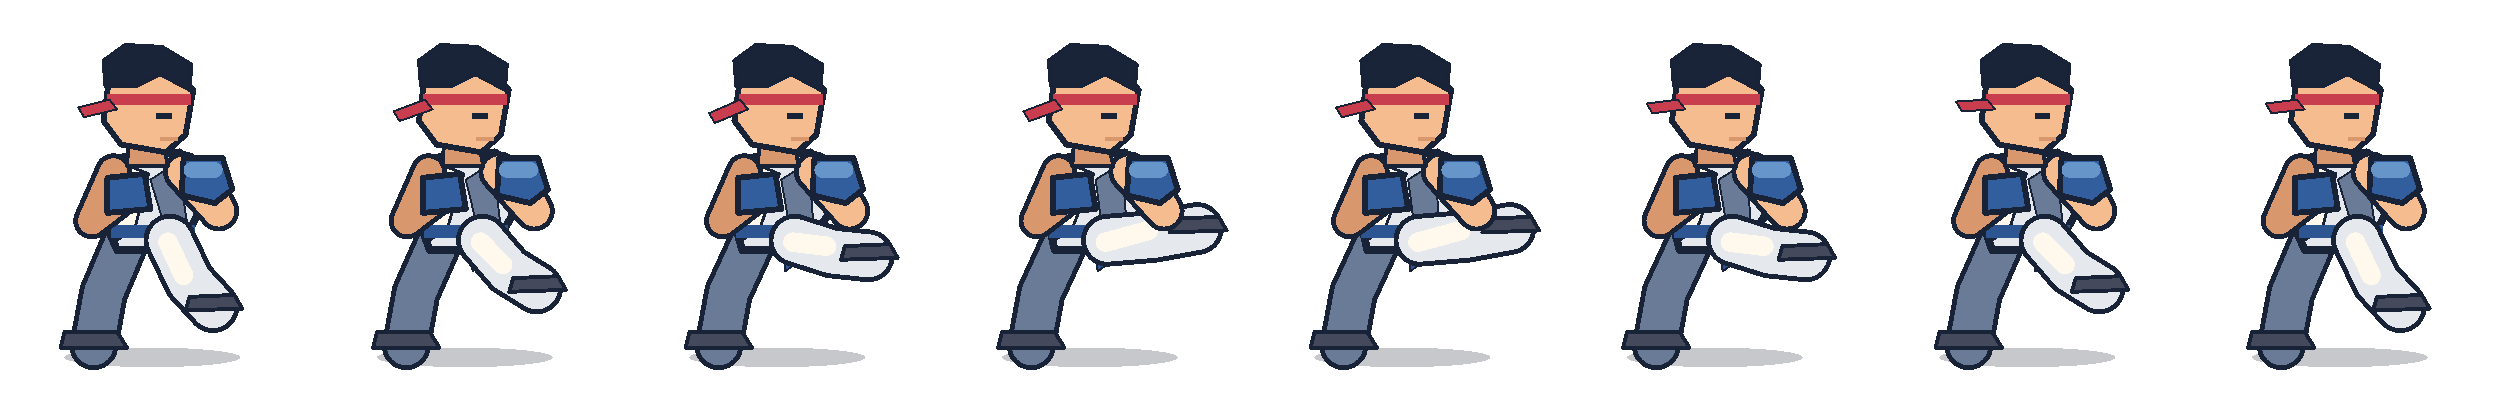
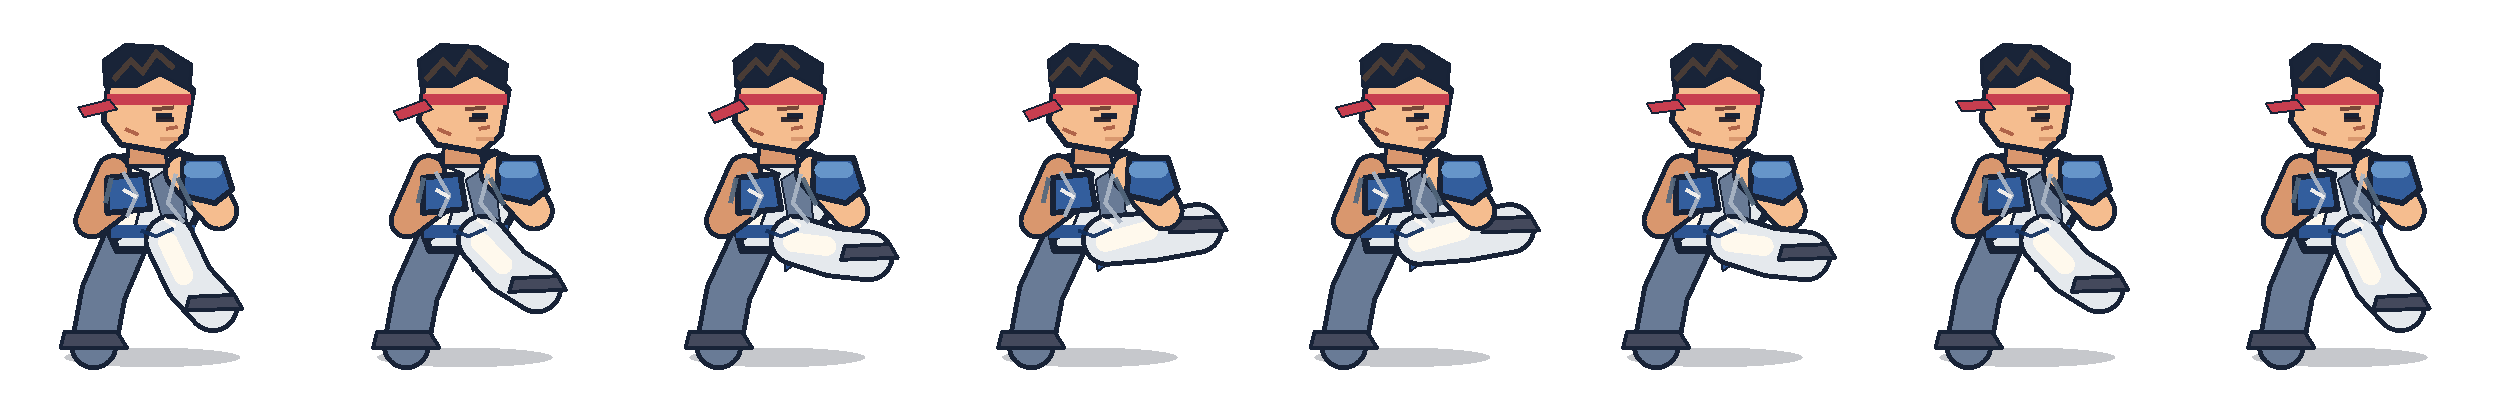
<svg xmlns="http://www.w3.org/2000/svg" width="1280" height="205" viewBox="0 0 1280 205">
  <g shape-rendering="crispEdges">
    <g transform="translate(0 0)">
      <ellipse cx="78" cy="183" rx="45" ry="5" fill="#111728" opacity=".24" />
      <path d="M 64,124 L 53,150 L 48,177" fill="none" stroke="#182337" stroke-width="25" stroke-linejoin="round" stroke-linecap="round" />
      <path d="M 64,124 L 53,150 L 48,177" fill="none" stroke="#697b96" stroke-width="20" stroke-linejoin="round" stroke-linecap="round" />
      <polygon points="33,170 60,170 65,178 31,178" fill="#44495c" stroke="#182337" stroke-width="2" stroke-linejoin="round" />
      <polygon points="58,81 92,78 101,110 92,128 60,128 52,110" fill="#e5e9ed" stroke="#182337" stroke-width="4" stroke-linejoin="round" />
      <polygon points="59,82 76,89 69,117 60,123" fill="#fff9ed" stroke="#182337" stroke-width="1.5" stroke-linejoin="round" />
      <polygon points="91,83 77,92 84,115 97,122" fill="#697b96" stroke="#182337" stroke-width="1" stroke-linejoin="round" />
      <rect x="57" y="115" width="43" height="7" fill="#2d5592" />
      <polygon points="80,117 87,117 90,133 82,139" fill="#2d5592" stroke="#182337" stroke-width="1" stroke-linejoin="round" />
      <path d="M 87,123 L 97,144 L 109,157" fill="none" stroke="#182337" stroke-width="27" stroke-linejoin="round" stroke-linecap="round" />
      <path d="M 87,123 L 97,144 L 109,157" fill="none" stroke="#e5e9ed" stroke-width="22" stroke-linejoin="round" stroke-linecap="round" />
      <path d="M 86,124 L 94,141" fill="none" stroke="#fff9ed" stroke-width="10" stroke-linejoin="round" stroke-linecap="round" />
      <path d="M 86,124 L 94,141" fill="none" stroke="#fff9ed" stroke-width="5" stroke-linejoin="round" stroke-linecap="round" />
      <polygon points="97,152 120,151 124,158 95,159" fill="#44495c" stroke="#182337" stroke-width="2" stroke-linejoin="round" />
      <path d="M 58,88 L 47,113 L 64,100" fill="none" stroke="#182337" stroke-width="19" stroke-linejoin="round" stroke-linecap="round" />
      <path d="M 58,88 L 47,113 L 64,100" fill="none" stroke="#d9976e" stroke-width="14" stroke-linejoin="round" stroke-linecap="round" />
      <polygon points="55,91 74,89 77,107 55,109" fill="#335e9d" stroke="#182337" stroke-width="3" stroke-linejoin="round" />
      <path d="M 94,88 L 112,108 L 103,92" fill="none" stroke="#182337" stroke-width="21" stroke-linejoin="round" stroke-linecap="round" />
      <path d="M 94,88 L 112,108 L 103,92" fill="none" stroke="#f5bd8f" stroke-width="16" stroke-linejoin="round" stroke-linecap="round" />
      <polygon points="94,81 114,81 119,97 110,104 93,100" fill="#335e9d" stroke="#182337" stroke-width="3" stroke-linejoin="round" />
      <path d="M 98,87 L 110,87" fill="none" stroke="#6695c9" stroke-width="8" stroke-linejoin="round" stroke-linecap="round" />
      <path d="M 98,87 L 110,87" fill="none" stroke="#6695c9" stroke-width="3" stroke-linejoin="round" stroke-linecap="round" />
      <polygon points="66,71 83,71 86,85 65,85" fill="#d9976e" stroke="#182337" stroke-width="2" stroke-linejoin="round" />
      <polygon points="56,39 90,36 99,46 95,69 85,78 62,74 53,62" fill="#f5bd8f" stroke="#182337" stroke-width="3" stroke-linejoin="round" />
      <polygon points="54,44 53,31 64,23 83,24 98,33 97,46 82,38 70,44" fill="#192438" stroke="#182337" stroke-width="2" stroke-linejoin="round" />
      <rect x="55" y="48" width="43" height="6" fill="#c83e4f" />
      <polygon points="56,51 40,55 43,60 60,56" fill="#c83e4f" stroke="#182337" stroke-width="1" stroke-linejoin="round" />
      <rect x="80" y="58" width="8" height="3" fill="#182337" />
      <rect x="82" y="70" width="9" height="2" fill="#d9976e" />
+       <g opacity=".92">
+         <path d="M 63 88 L 70 100 L 65 111 M 90 89 L 86 104 L 94 114" fill="none" stroke="#aab5c4" stroke-width="2.2" />
+         <path d="M 63 97 L 70 101 M 84 112 L 90 116" stroke="#fffaf2" stroke-width="2" fill="none" />
+         <path d="M 57 91 L 54 104 M 91 91 L 98 105" stroke="#53677d" stroke-width="2.5" fill="none" />
+         <path d="M 58 41 L 67 31 L 73 37 L 80 27 L 89 35" stroke="#4c3d35" stroke-width="3" fill="none" />
+         <path d="M 64 66 L 71 69 M 85 66 L 91 65" stroke="#aa5c43" stroke-width="2" fill="none" />
+         <path d="M 80 61 L 89 61" stroke="#211d29" stroke-width="2.5" />
+         <path d="M 78 56 L 89 55" stroke="#6d3e32" stroke-width="2" />
+         <path d="M 72 118 L 80 121 L 89 117" stroke="#102f5c" stroke-width="2" fill="none" />
+       </g>
    </g>
    <g transform="translate(160 0)">
      <ellipse cx="78" cy="183" rx="45" ry="5" fill="#111728" opacity=".24" />
      <path d="M 64.5,124 L 53,150 L 48,177" fill="none" stroke="#182337" stroke-width="25" stroke-linejoin="round" stroke-linecap="round" />
      <path d="M 64.5,124 L 53,150 L 48,177" fill="none" stroke="#697b96" stroke-width="20" stroke-linejoin="round" stroke-linecap="round" />
      <polygon points="33,170 60,170 65,178 31,178" fill="#44495c" stroke="#182337" stroke-width="2" stroke-linejoin="round" />
      <polygon points="59.5,81 93.5,78 102.5,110 92,128 60,128 53.5,110" fill="#e5e9ed" stroke="#182337" stroke-width="4" stroke-linejoin="round" />
      <polygon points="60.5,82 77.5,89 69,117 60,123" fill="#fff9ed" stroke="#182337" stroke-width="1.5" stroke-linejoin="round" />
      <polygon points="92.5,83 78.5,92 84,115 97,122" fill="#697b96" stroke="#182337" stroke-width="1" stroke-linejoin="round" />
      <rect x="57" y="115" width="43" height="7" fill="#2d5592" />
      <polygon points="80,117 87,117 90,133 82,139" fill="#2d5592" stroke="#182337" stroke-width="1" stroke-linejoin="round" />
      <path d="M 87,123 L 100.36,138.48 L 114.76,147.4" fill="none" stroke="#182337" stroke-width="27" stroke-linejoin="round" stroke-linecap="round" />
      <path d="M 87,123 L 100.36,138.48 L 114.76,147.4" fill="none" stroke="#e5e9ed" stroke-width="22" stroke-linejoin="round" stroke-linecap="round" />
      <path d="M 86,124 L 97.36,135.48" fill="none" stroke="#fff9ed" stroke-width="10" stroke-linejoin="round" stroke-linecap="round" />
      <path d="M 86,124 L 97.36,135.48" fill="none" stroke="#fff9ed" stroke-width="5" stroke-linejoin="round" stroke-linecap="round" />
      <polygon points="102.76,142.4 125.76,141.4 129.76,148.4 100.76,149.4" fill="#44495c" stroke="#182337" stroke-width="2" stroke-linejoin="round" />
      <path d="M 59.5,88 L 48.5,113 L 65.5,100" fill="none" stroke="#182337" stroke-width="19" stroke-linejoin="round" stroke-linecap="round" />
      <path d="M 59.5,88 L 48.5,113 L 65.5,100" fill="none" stroke="#d9976e" stroke-width="14" stroke-linejoin="round" stroke-linecap="round" />
      <polygon points="56.5,91 75.5,89 78.5,107 56.5,109" fill="#335e9d" stroke="#182337" stroke-width="3" stroke-linejoin="round" />
      <path d="M 95.5,88 L 113.5,108 L 104.5,92" fill="none" stroke="#182337" stroke-width="21" stroke-linejoin="round" stroke-linecap="round" />
      <path d="M 95.5,88 L 113.5,108 L 104.5,92" fill="none" stroke="#f5bd8f" stroke-width="16" stroke-linejoin="round" stroke-linecap="round" />
      <polygon points="95.5,81 115.5,81 120.5,97 111.5,104 94.5,100" fill="#335e9d" stroke="#182337" stroke-width="3" stroke-linejoin="round" />
      <path d="M 99.5,87 L 111.5,87" fill="none" stroke="#6695c9" stroke-width="8" stroke-linejoin="round" stroke-linecap="round" />
      <path d="M 99.5,87 L 111.5,87" fill="none" stroke="#6695c9" stroke-width="3" stroke-linejoin="round" stroke-linecap="round" />
      <polygon points="67.5,71 84.5,71 87.5,85 66.5,85" fill="#d9976e" stroke="#182337" stroke-width="2" stroke-linejoin="round" />
      <polygon points="57.5,39 91.5,36 100.5,46 96.5,69 86.5,78 63.5,74 54.5,62" fill="#f5bd8f" stroke="#182337" stroke-width="3" stroke-linejoin="round" />
      <polygon points="55.5,44 54.5,31 65.5,23 84.5,24 99.5,33 98.5,46 83.5,38 71.5,44" fill="#192438" stroke="#182337" stroke-width="2" stroke-linejoin="round" />
      <rect x="56.736" y="48" width="43" height="6" fill="#c83e4f" />
      <polygon points="57.5,51 41.5,57 44.5,62 61.5,56" fill="#c83e4f" stroke="#182337" stroke-width="1" stroke-linejoin="round" />
      <rect x="81.736" y="58" width="8" height="3" fill="#182337" />
      <rect x="83.736" y="70" width="9" height="2" fill="#d9976e" />
+       <g opacity=".92">
+         <path d="M 63 88 L 70 100 L 65 111 M 90 89 L 86 104 L 94 114" fill="none" stroke="#aab5c4" stroke-width="2.2" />
+         <path d="M 63 97 L 70 101 M 84 112 L 90 116" stroke="#fffaf2" stroke-width="2" fill="none" />
+         <path d="M 57 91 L 54 104 M 91 91 L 98 105" stroke="#53677d" stroke-width="2.5" fill="none" />
+         <path d="M 58 41 L 67 31 L 73 37 L 80 27 L 89 35" stroke="#4c3d35" stroke-width="3" fill="none" />
+         <path d="M 64 66 L 71 69 M 85 66 L 91 65" stroke="#aa5c43" stroke-width="2" fill="none" />
+         <path d="M 80 61 L 89 61" stroke="#211d29" stroke-width="2.5" />
+         <path d="M 78 56 L 89 55" stroke="#6d3e32" stroke-width="2" />
+         <path d="M 72 118 L 80 121 L 89 117" stroke="#102f5c" stroke-width="2" fill="none" />
+       </g>
    </g>
    <g transform="translate(320 0)">
      <ellipse cx="78" cy="183" rx="45" ry="5" fill="#111728" opacity=".24" />
      <path d="M 65,124 L 53,150 L 48,177" fill="none" stroke="#182337" stroke-width="25" stroke-linejoin="round" stroke-linecap="round" />
      <path d="M 65,124 L 53,150 L 48,177" fill="none" stroke="#697b96" stroke-width="20" stroke-linejoin="round" stroke-linecap="round" />
      <polygon points="33,170 60,170 65,178 31,178" fill="#44495c" stroke="#182337" stroke-width="2" stroke-linejoin="round" />
      <polygon points="61,81 95,78 104,110 92,128 60,128 55,110" fill="#e5e9ed" stroke="#182337" stroke-width="4" stroke-linejoin="round" />
      <polygon points="62,82 79,89 69,117 60,123" fill="#fff9ed" stroke="#182337" stroke-width="1.5" stroke-linejoin="round" />
      <polygon points="94,83 80,92 84,115 97,122" fill="#697b96" stroke="#182337" stroke-width="1" stroke-linejoin="round" />
      <rect x="57" y="115" width="43" height="7" fill="#2d5592" />
      <polygon points="80,117 87,117 90,133 82,139" fill="#2d5592" stroke="#182337" stroke-width="1" stroke-linejoin="round" />
      <path d="M 87,123 L 106.1,129.05 L 124.6,131" fill="none" stroke="#182337" stroke-width="27" stroke-linejoin="round" stroke-linecap="round" />
      <path d="M 87,123 L 106.1,129.05 L 124.6,131" fill="none" stroke="#e5e9ed" stroke-width="22" stroke-linejoin="round" stroke-linecap="round" />
      <path d="M 86,124 L 103.1,126.05" fill="none" stroke="#fff9ed" stroke-width="10" stroke-linejoin="round" stroke-linecap="round" />
      <path d="M 86,124 L 103.1,126.05" fill="none" stroke="#fff9ed" stroke-width="5" stroke-linejoin="round" stroke-linecap="round" />
      <polygon points="112.6,126 135.6,125 139.6,132 110.6,133" fill="#44495c" stroke="#182337" stroke-width="2" stroke-linejoin="round" />
      <path d="M 61,88 L 50,113 L 67,100" fill="none" stroke="#182337" stroke-width="19" stroke-linejoin="round" stroke-linecap="round" />
      <path d="M 61,88 L 50,113 L 67,100" fill="none" stroke="#d9976e" stroke-width="14" stroke-linejoin="round" stroke-linecap="round" />
      <polygon points="58,91 77,89 80,107 58,109" fill="#335e9d" stroke="#182337" stroke-width="3" stroke-linejoin="round" />
      <path d="M 97,88 L 115,108 L 106,92" fill="none" stroke="#182337" stroke-width="21" stroke-linejoin="round" stroke-linecap="round" />
      <path d="M 97,88 L 115,108 L 106,92" fill="none" stroke="#f5bd8f" stroke-width="16" stroke-linejoin="round" stroke-linecap="round" />
      <polygon points="97,81 117,81 122,97 113,104 96,100" fill="#335e9d" stroke="#182337" stroke-width="3" stroke-linejoin="round" />
      <path d="M 101,87 L 113,87" fill="none" stroke="#6695c9" stroke-width="8" stroke-linejoin="round" stroke-linecap="round" />
      <path d="M 101,87 L 113,87" fill="none" stroke="#6695c9" stroke-width="3" stroke-linejoin="round" stroke-linecap="round" />
      <polygon points="69,71 86,71 89,85 68,85" fill="#d9976e" stroke="#182337" stroke-width="2" stroke-linejoin="round" />
      <polygon points="59,39 93,36 102,46 98,69 88,78 65,74 56,62" fill="#f5bd8f" stroke="#182337" stroke-width="3" stroke-linejoin="round" />
      <polygon points="57,44 56,31 67,23 86,24 101,33 100,46 85,38 73,44" fill="#192438" stroke="#182337" stroke-width="2" stroke-linejoin="round" />
      <rect x="58.127" y="48" width="43" height="6" fill="#c83e4f" />
      <polygon points="59,51 43,58 46,63 63,56" fill="#c83e4f" stroke="#182337" stroke-width="1" stroke-linejoin="round" />
      <rect x="83.127" y="58" width="8" height="3" fill="#182337" />
      <rect x="85.127" y="70" width="9" height="2" fill="#d9976e" />
+       <g opacity=".92">
+         <path d="M 63 88 L 70 100 L 65 111 M 90 89 L 86 104 L 94 114" fill="none" stroke="#aab5c4" stroke-width="2.2" />
+         <path d="M 63 97 L 70 101 M 84 112 L 90 116" stroke="#fffaf2" stroke-width="2" fill="none" />
+         <path d="M 57 91 L 54 104 M 91 91 L 98 105" stroke="#53677d" stroke-width="2.5" fill="none" />
+         <path d="M 58 41 L 67 31 L 73 37 L 80 27 L 89 35" stroke="#4c3d35" stroke-width="3" fill="none" />
+         <path d="M 64 66 L 71 69 M 85 66 L 91 65" stroke="#aa5c43" stroke-width="2" fill="none" />
+         <path d="M 80 61 L 89 61" stroke="#211d29" stroke-width="2.5" />
+         <path d="M 78 56 L 89 55" stroke="#6d3e32" stroke-width="2" />
+         <path d="M 72 118 L 80 121 L 89 117" stroke="#102f5c" stroke-width="2" fill="none" />
+       </g>
    </g>
    <g transform="translate(480 0)">
      <ellipse cx="78" cy="183" rx="45" ry="5" fill="#111728" opacity=".24" />
      <path d="M 65,124 L 53,150 L 48,177" fill="none" stroke="#182337" stroke-width="25" stroke-linejoin="round" stroke-linecap="round" />
      <path d="M 65,124 L 53,150 L 48,177" fill="none" stroke="#697b96" stroke-width="20" stroke-linejoin="round" stroke-linecap="round" />
      <polygon points="33,170 60,170 65,178 31,178" fill="#44495c" stroke="#182337" stroke-width="2" stroke-linejoin="round" />
      <polygon points="62,81 96,78 105,110 92,128 60,128 56,110" fill="#e5e9ed" stroke="#182337" stroke-width="4" stroke-linejoin="round" />
      <polygon points="63,82 80,89 69,117 60,123" fill="#fff9ed" stroke="#182337" stroke-width="1.5" stroke-linejoin="round" />
      <polygon points="95,83 81,92 84,115 97,122" fill="#697b96" stroke="#182337" stroke-width="1" stroke-linejoin="round" />
      <rect x="57" y="115" width="43" height="7" fill="#2d5592" />
      <polygon points="80,117 87,117 90,133 82,139" fill="#2d5592" stroke="#182337" stroke-width="1" stroke-linejoin="round" />
      <path d="M 87,123 L 111,121 L 133,117" fill="none" stroke="#182337" stroke-width="27" stroke-linejoin="round" stroke-linecap="round" />
      <path d="M 87,123 L 111,121 L 133,117" fill="none" stroke="#e5e9ed" stroke-width="22" stroke-linejoin="round" stroke-linecap="round" />
      <path d="M 86,124 L 108,118" fill="none" stroke="#fff9ed" stroke-width="10" stroke-linejoin="round" stroke-linecap="round" />
      <path d="M 86,124 L 108,118" fill="none" stroke="#fff9ed" stroke-width="5" stroke-linejoin="round" stroke-linecap="round" />
      <polygon points="121,112 144,111 148,118 119,119" fill="#44495c" stroke="#182337" stroke-width="2" stroke-linejoin="round" />
      <path d="M 62,88 L 51,113 L 68,100" fill="none" stroke="#182337" stroke-width="19" stroke-linejoin="round" stroke-linecap="round" />
      <path d="M 62,88 L 51,113 L 68,100" fill="none" stroke="#d9976e" stroke-width="14" stroke-linejoin="round" stroke-linecap="round" />
      <polygon points="59,91 78,89 81,107 59,109" fill="#335e9d" stroke="#182337" stroke-width="3" stroke-linejoin="round" />
      <path d="M 98,88 L 116,108 L 107,92" fill="none" stroke="#182337" stroke-width="21" stroke-linejoin="round" stroke-linecap="round" />
      <path d="M 98,88 L 116,108 L 107,92" fill="none" stroke="#f5bd8f" stroke-width="16" stroke-linejoin="round" stroke-linecap="round" />
      <polygon points="98,81 118,81 123,97 114,104 97,100" fill="#335e9d" stroke="#182337" stroke-width="3" stroke-linejoin="round" />
      <path d="M 102,87 L 114,87" fill="none" stroke="#6695c9" stroke-width="8" stroke-linejoin="round" stroke-linecap="round" />
      <path d="M 102,87 L 114,87" fill="none" stroke="#6695c9" stroke-width="3" stroke-linejoin="round" stroke-linecap="round" />
      <polygon points="70,71 87,71 90,85 69,85" fill="#d9976e" stroke="#182337" stroke-width="2" stroke-linejoin="round" />
      <polygon points="60,39 94,36 103,46 99,69 89,78 66,74 57,62" fill="#f5bd8f" stroke="#182337" stroke-width="3" stroke-linejoin="round" />
      <polygon points="58,44 57,31 68,23 87,24 102,33 101,46 86,38 74,44" fill="#192438" stroke="#182337" stroke-width="2" stroke-linejoin="round" />
      <rect x="58.9" y="48" width="43" height="6" fill="#c83e4f" />
      <polygon points="60,51 44,57 47,62 64,56" fill="#c83e4f" stroke="#182337" stroke-width="1" stroke-linejoin="round" />
      <rect x="83.9" y="58" width="8" height="3" fill="#182337" />
      <rect x="85.9" y="70" width="9" height="2" fill="#d9976e" />
+       <g opacity=".92">
+         <path d="M 63 88 L 70 100 L 65 111 M 90 89 L 86 104 L 94 114" fill="none" stroke="#aab5c4" stroke-width="2.2" />
+         <path d="M 63 97 L 70 101 M 84 112 L 90 116" stroke="#fffaf2" stroke-width="2" fill="none" />
+         <path d="M 57 91 L 54 104 M 91 91 L 98 105" stroke="#53677d" stroke-width="2.5" fill="none" />
+         <path d="M 58 41 L 67 31 L 73 37 L 80 27 L 89 35" stroke="#4c3d35" stroke-width="3" fill="none" />
+         <path d="M 64 66 L 71 69 M 85 66 L 91 65" stroke="#aa5c43" stroke-width="2" fill="none" />
+         <path d="M 80 61 L 89 61" stroke="#211d29" stroke-width="2.5" />
+         <path d="M 78 56 L 89 55" stroke="#6d3e32" stroke-width="2" />
+         <path d="M 72 118 L 80 121 L 89 117" stroke="#102f5c" stroke-width="2" fill="none" />
+       </g>
    </g>
    <g transform="translate(640 0)">
      <ellipse cx="78" cy="183" rx="45" ry="5" fill="#111728" opacity=".24" />
      <path d="M 65,124 L 53,150 L 48,177" fill="none" stroke="#182337" stroke-width="25" stroke-linejoin="round" stroke-linecap="round" />
      <path d="M 65,124 L 53,150 L 48,177" fill="none" stroke="#697b96" stroke-width="20" stroke-linejoin="round" stroke-linecap="round" />
      <polygon points="33,170 60,170 65,178 31,178" fill="#44495c" stroke="#182337" stroke-width="2" stroke-linejoin="round" />
      <polygon points="62,81 96,78 105,110 92,128 60,128 56,110" fill="#e5e9ed" stroke="#182337" stroke-width="4" stroke-linejoin="round" />
      <polygon points="63,82 80,89 69,117 60,123" fill="#fff9ed" stroke="#182337" stroke-width="1.5" stroke-linejoin="round" />
      <polygon points="95,83 81,92 84,115 97,122" fill="#697b96" stroke="#182337" stroke-width="1" stroke-linejoin="round" />
      <rect x="57" y="115" width="43" height="7" fill="#2d5592" />
      <polygon points="80,117 87,117 90,133 82,139" fill="#2d5592" stroke="#182337" stroke-width="1" stroke-linejoin="round" />
      <path d="M 87,123 L 111,121 L 133,117" fill="none" stroke="#182337" stroke-width="27" stroke-linejoin="round" stroke-linecap="round" />
      <path d="M 87,123 L 111,121 L 133,117" fill="none" stroke="#e5e9ed" stroke-width="22" stroke-linejoin="round" stroke-linecap="round" />
      <path d="M 86,124 L 108,118" fill="none" stroke="#fff9ed" stroke-width="10" stroke-linejoin="round" stroke-linecap="round" />
      <path d="M 86,124 L 108,118" fill="none" stroke="#fff9ed" stroke-width="5" stroke-linejoin="round" stroke-linecap="round" />
      <polygon points="121,112 144,111 148,118 119,119" fill="#44495c" stroke="#182337" stroke-width="2" stroke-linejoin="round" />
      <path d="M 62,88 L 51,113 L 68,100" fill="none" stroke="#182337" stroke-width="19" stroke-linejoin="round" stroke-linecap="round" />
      <path d="M 62,88 L 51,113 L 68,100" fill="none" stroke="#d9976e" stroke-width="14" stroke-linejoin="round" stroke-linecap="round" />
      <polygon points="59,91 78,89 81,107 59,109" fill="#335e9d" stroke="#182337" stroke-width="3" stroke-linejoin="round" />
      <path d="M 98,88 L 116,108 L 107,92" fill="none" stroke="#182337" stroke-width="21" stroke-linejoin="round" stroke-linecap="round" />
      <path d="M 98,88 L 116,108 L 107,92" fill="none" stroke="#f5bd8f" stroke-width="16" stroke-linejoin="round" stroke-linecap="round" />
      <polygon points="98,81 118,81 123,97 114,104 97,100" fill="#335e9d" stroke="#182337" stroke-width="3" stroke-linejoin="round" />
      <path d="M 102,87 L 114,87" fill="none" stroke="#6695c9" stroke-width="8" stroke-linejoin="round" stroke-linecap="round" />
      <path d="M 102,87 L 114,87" fill="none" stroke="#6695c9" stroke-width="3" stroke-linejoin="round" stroke-linecap="round" />
      <polygon points="70,71 87,71 90,85 69,85" fill="#d9976e" stroke="#182337" stroke-width="2" stroke-linejoin="round" />
      <polygon points="60,39 94,36 103,46 99,69 89,78 66,74 57,62" fill="#f5bd8f" stroke="#182337" stroke-width="3" stroke-linejoin="round" />
      <polygon points="58,44 57,31 68,23 87,24 102,33 101,46 86,38 74,44" fill="#192438" stroke="#182337" stroke-width="2" stroke-linejoin="round" />
      <rect x="58.9" y="48" width="43" height="6" fill="#c83e4f" />
      <polygon points="60,51 44,55 47,60 64,56" fill="#c83e4f" stroke="#182337" stroke-width="1" stroke-linejoin="round" />
      <rect x="83.9" y="58" width="8" height="3" fill="#182337" />
      <rect x="85.9" y="70" width="9" height="2" fill="#d9976e" />
+       <g opacity=".92">
+         <path d="M 63 88 L 70 100 L 65 111 M 90 89 L 86 104 L 94 114" fill="none" stroke="#aab5c4" stroke-width="2.2" />
+         <path d="M 63 97 L 70 101 M 84 112 L 90 116" stroke="#fffaf2" stroke-width="2" fill="none" />
+         <path d="M 57 91 L 54 104 M 91 91 L 98 105" stroke="#53677d" stroke-width="2.5" fill="none" />
+         <path d="M 58 41 L 67 31 L 73 37 L 80 27 L 89 35" stroke="#4c3d35" stroke-width="3" fill="none" />
+         <path d="M 64 66 L 71 69 M 85 66 L 91 65" stroke="#aa5c43" stroke-width="2" fill="none" />
+         <path d="M 80 61 L 89 61" stroke="#211d29" stroke-width="2.5" />
+         <path d="M 78 56 L 89 55" stroke="#6d3e32" stroke-width="2" />
+         <path d="M 72 118 L 80 121 L 89 117" stroke="#102f5c" stroke-width="2" fill="none" />
+       </g>
    </g>
    <g transform="translate(800 0)">
      <ellipse cx="78" cy="183" rx="45" ry="5" fill="#111728" opacity=".24" />
      <path d="M 65,124 L 53,150 L 48,177" fill="none" stroke="#182337" stroke-width="25" stroke-linejoin="round" stroke-linecap="round" />
      <path d="M 65,124 L 53,150 L 48,177" fill="none" stroke="#697b96" stroke-width="20" stroke-linejoin="round" stroke-linecap="round" />
      <polygon points="33,170 60,170 65,178 31,178" fill="#44495c" stroke="#182337" stroke-width="2" stroke-linejoin="round" />
      <polygon points="61,81 95,78 104,110 92,128 60,128 55,110" fill="#e5e9ed" stroke="#182337" stroke-width="4" stroke-linejoin="round" />
      <polygon points="62,82 79,89 69,117 60,123" fill="#fff9ed" stroke="#182337" stroke-width="1.5" stroke-linejoin="round" />
      <polygon points="94,83 80,92 84,115 97,122" fill="#697b96" stroke="#182337" stroke-width="1" stroke-linejoin="round" />
      <rect x="57" y="115" width="43" height="7" fill="#2d5592" />
      <polygon points="80,117 87,117 90,133 82,139" fill="#2d5592" stroke="#182337" stroke-width="1" stroke-linejoin="round" />
      <path d="M 87,123 L 106.1,129.05 L 124.6,131" fill="none" stroke="#182337" stroke-width="27" stroke-linejoin="round" stroke-linecap="round" />
      <path d="M 87,123 L 106.1,129.05 L 124.6,131" fill="none" stroke="#e5e9ed" stroke-width="22" stroke-linejoin="round" stroke-linecap="round" />
      <path d="M 86,124 L 103.1,126.05" fill="none" stroke="#fff9ed" stroke-width="10" stroke-linejoin="round" stroke-linecap="round" />
      <path d="M 86,124 L 103.1,126.05" fill="none" stroke="#fff9ed" stroke-width="5" stroke-linejoin="round" stroke-linecap="round" />
      <polygon points="112.6,126 135.6,125 139.6,132 110.6,133" fill="#44495c" stroke="#182337" stroke-width="2" stroke-linejoin="round" />
      <path d="M 61,88 L 50,113 L 67,100" fill="none" stroke="#182337" stroke-width="19" stroke-linejoin="round" stroke-linecap="round" />
      <path d="M 61,88 L 50,113 L 67,100" fill="none" stroke="#d9976e" stroke-width="14" stroke-linejoin="round" stroke-linecap="round" />
      <polygon points="58,91 77,89 80,107 58,109" fill="#335e9d" stroke="#182337" stroke-width="3" stroke-linejoin="round" />
      <path d="M 97,88 L 115,108 L 106,92" fill="none" stroke="#182337" stroke-width="21" stroke-linejoin="round" stroke-linecap="round" />
      <path d="M 97,88 L 115,108 L 106,92" fill="none" stroke="#f5bd8f" stroke-width="16" stroke-linejoin="round" stroke-linecap="round" />
      <polygon points="97,81 117,81 122,97 113,104 96,100" fill="#335e9d" stroke="#182337" stroke-width="3" stroke-linejoin="round" />
      <path d="M 101,87 L 113,87" fill="none" stroke="#6695c9" stroke-width="8" stroke-linejoin="round" stroke-linecap="round" />
      <path d="M 101,87 L 113,87" fill="none" stroke="#6695c9" stroke-width="3" stroke-linejoin="round" stroke-linecap="round" />
      <polygon points="69,71 86,71 89,85 68,85" fill="#d9976e" stroke="#182337" stroke-width="2" stroke-linejoin="round" />
      <polygon points="59,39 93,36 102,46 98,69 88,78 65,74 56,62" fill="#f5bd8f" stroke="#182337" stroke-width="3" stroke-linejoin="round" />
      <polygon points="57,44 56,31 67,23 86,24 101,33 100,46 85,38 73,44" fill="#192438" stroke="#182337" stroke-width="2" stroke-linejoin="round" />
      <rect x="58.127" y="48" width="43" height="6" fill="#c83e4f" />
      <polygon points="59,51 43,53 46,58 63,56" fill="#c83e4f" stroke="#182337" stroke-width="1" stroke-linejoin="round" />
      <rect x="83.127" y="58" width="8" height="3" fill="#182337" />
      <rect x="85.127" y="70" width="9" height="2" fill="#d9976e" />
+       <g opacity=".92">
+         <path d="M 63 88 L 70 100 L 65 111 M 90 89 L 86 104 L 94 114" fill="none" stroke="#aab5c4" stroke-width="2.2" />
+         <path d="M 63 97 L 70 101 M 84 112 L 90 116" stroke="#fffaf2" stroke-width="2" fill="none" />
+         <path d="M 57 91 L 54 104 M 91 91 L 98 105" stroke="#53677d" stroke-width="2.5" fill="none" />
+         <path d="M 58 41 L 67 31 L 73 37 L 80 27 L 89 35" stroke="#4c3d35" stroke-width="3" fill="none" />
+         <path d="M 64 66 L 71 69 M 85 66 L 91 65" stroke="#aa5c43" stroke-width="2" fill="none" />
+         <path d="M 80 61 L 89 61" stroke="#211d29" stroke-width="2.5" />
+         <path d="M 78 56 L 89 55" stroke="#6d3e32" stroke-width="2" />
+         <path d="M 72 118 L 80 121 L 89 117" stroke="#102f5c" stroke-width="2" fill="none" />
+       </g>
    </g>
    <g transform="translate(960 0)">
      <ellipse cx="78" cy="183" rx="45" ry="5" fill="#111728" opacity=".24" />
      <path d="M 64.5,124 L 53,150 L 48,177" fill="none" stroke="#182337" stroke-width="25" stroke-linejoin="round" stroke-linecap="round" />
      <path d="M 64.5,124 L 53,150 L 48,177" fill="none" stroke="#697b96" stroke-width="20" stroke-linejoin="round" stroke-linecap="round" />
      <polygon points="33,170 60,170 65,178 31,178" fill="#44495c" stroke="#182337" stroke-width="2" stroke-linejoin="round" />
      <polygon points="59.5,81 93.5,78 102.5,110 92,128 60,128 53.5,110" fill="#e5e9ed" stroke="#182337" stroke-width="4" stroke-linejoin="round" />
      <polygon points="60.5,82 77.5,89 69,117 60,123" fill="#fff9ed" stroke="#182337" stroke-width="1.5" stroke-linejoin="round" />
      <polygon points="92.5,83 78.5,92 84,115 97,122" fill="#697b96" stroke="#182337" stroke-width="1" stroke-linejoin="round" />
      <rect x="57" y="115" width="43" height="7" fill="#2d5592" />
      <polygon points="80,117 87,117 90,133 82,139" fill="#2d5592" stroke="#182337" stroke-width="1" stroke-linejoin="round" />
      <path d="M 87,123 L 100.36,138.48 L 114.76,147.4" fill="none" stroke="#182337" stroke-width="27" stroke-linejoin="round" stroke-linecap="round" />
      <path d="M 87,123 L 100.36,138.48 L 114.76,147.4" fill="none" stroke="#e5e9ed" stroke-width="22" stroke-linejoin="round" stroke-linecap="round" />
      <path d="M 86,124 L 97.36,135.48" fill="none" stroke="#fff9ed" stroke-width="10" stroke-linejoin="round" stroke-linecap="round" />
      <path d="M 86,124 L 97.36,135.48" fill="none" stroke="#fff9ed" stroke-width="5" stroke-linejoin="round" stroke-linecap="round" />
      <polygon points="102.76,142.4 125.76,141.4 129.76,148.4 100.76,149.4" fill="#44495c" stroke="#182337" stroke-width="2" stroke-linejoin="round" />
      <path d="M 59.5,88 L 48.5,113 L 65.5,100" fill="none" stroke="#182337" stroke-width="19" stroke-linejoin="round" stroke-linecap="round" />
      <path d="M 59.5,88 L 48.5,113 L 65.5,100" fill="none" stroke="#d9976e" stroke-width="14" stroke-linejoin="round" stroke-linecap="round" />
      <polygon points="56.5,91 75.5,89 78.5,107 56.5,109" fill="#335e9d" stroke="#182337" stroke-width="3" stroke-linejoin="round" />
      <path d="M 95.5,88 L 113.5,108 L 104.5,92" fill="none" stroke="#182337" stroke-width="21" stroke-linejoin="round" stroke-linecap="round" />
      <path d="M 95.5,88 L 113.5,108 L 104.5,92" fill="none" stroke="#f5bd8f" stroke-width="16" stroke-linejoin="round" stroke-linecap="round" />
      <polygon points="95.5,81 115.5,81 120.5,97 111.5,104 94.5,100" fill="#335e9d" stroke="#182337" stroke-width="3" stroke-linejoin="round" />
      <path d="M 99.5,87 L 111.5,87" fill="none" stroke="#6695c9" stroke-width="8" stroke-linejoin="round" stroke-linecap="round" />
      <path d="M 99.5,87 L 111.5,87" fill="none" stroke="#6695c9" stroke-width="3" stroke-linejoin="round" stroke-linecap="round" />
      <polygon points="67.5,71 84.5,71 87.5,85 66.5,85" fill="#d9976e" stroke="#182337" stroke-width="2" stroke-linejoin="round" />
      <polygon points="57.5,39 91.5,36 100.5,46 96.5,69 86.5,78 63.5,74 54.5,62" fill="#f5bd8f" stroke="#182337" stroke-width="3" stroke-linejoin="round" />
      <polygon points="55.5,44 54.5,31 65.5,23 84.5,24 99.5,33 98.5,46 83.5,38 71.5,44" fill="#192438" stroke="#182337" stroke-width="2" stroke-linejoin="round" />
      <rect x="56.736" y="48" width="43" height="6" fill="#c83e4f" />
      <polygon points="57.5,51 41.5,52 44.5,57 61.5,56" fill="#c83e4f" stroke="#182337" stroke-width="1" stroke-linejoin="round" />
      <rect x="81.736" y="58" width="8" height="3" fill="#182337" />
      <rect x="83.736" y="70" width="9" height="2" fill="#d9976e" />
+       <g opacity=".92">
+         <path d="M 63 88 L 70 100 L 65 111 M 90 89 L 86 104 L 94 114" fill="none" stroke="#aab5c4" stroke-width="2.2" />
+         <path d="M 63 97 L 70 101 M 84 112 L 90 116" stroke="#fffaf2" stroke-width="2" fill="none" />
+         <path d="M 57 91 L 54 104 M 91 91 L 98 105" stroke="#53677d" stroke-width="2.5" fill="none" />
+         <path d="M 58 41 L 67 31 L 73 37 L 80 27 L 89 35" stroke="#4c3d35" stroke-width="3" fill="none" />
+         <path d="M 64 66 L 71 69 M 85 66 L 91 65" stroke="#aa5c43" stroke-width="2" fill="none" />
+         <path d="M 80 61 L 89 61" stroke="#211d29" stroke-width="2.5" />
+         <path d="M 78 56 L 89 55" stroke="#6d3e32" stroke-width="2" />
+         <path d="M 72 118 L 80 121 L 89 117" stroke="#102f5c" stroke-width="2" fill="none" />
+       </g>
    </g>
    <g transform="translate(1120 0)">
      <ellipse cx="78" cy="183" rx="45" ry="5" fill="#111728" opacity=".24" />
      <path d="M 64,124 L 53,150 L 48,177" fill="none" stroke="#182337" stroke-width="25" stroke-linejoin="round" stroke-linecap="round" />
      <path d="M 64,124 L 53,150 L 48,177" fill="none" stroke="#697b96" stroke-width="20" stroke-linejoin="round" stroke-linecap="round" />
      <polygon points="33,170 60,170 65,178 31,178" fill="#44495c" stroke="#182337" stroke-width="2" stroke-linejoin="round" />
      <polygon points="58,81 92,78 101,110 92,128 60,128 52,110" fill="#e5e9ed" stroke="#182337" stroke-width="4" stroke-linejoin="round" />
      <polygon points="59,82 76,89 69,117 60,123" fill="#fff9ed" stroke="#182337" stroke-width="1.5" stroke-linejoin="round" />
      <polygon points="91,83 77,92 84,115 97,122" fill="#697b96" stroke="#182337" stroke-width="1" stroke-linejoin="round" />
      <rect x="57" y="115" width="43" height="7" fill="#2d5592" />
      <polygon points="80,117 87,117 90,133 82,139" fill="#2d5592" stroke="#182337" stroke-width="1" stroke-linejoin="round" />
      <path d="M 87,123 L 97,144 L 109,157" fill="none" stroke="#182337" stroke-width="27" stroke-linejoin="round" stroke-linecap="round" />
      <path d="M 87,123 L 97,144 L 109,157" fill="none" stroke="#e5e9ed" stroke-width="22" stroke-linejoin="round" stroke-linecap="round" />
      <path d="M 86,124 L 94,141" fill="none" stroke="#fff9ed" stroke-width="10" stroke-linejoin="round" stroke-linecap="round" />
      <path d="M 86,124 L 94,141" fill="none" stroke="#fff9ed" stroke-width="5" stroke-linejoin="round" stroke-linecap="round" />
      <polygon points="97,152 120,151 124,158 95,159" fill="#44495c" stroke="#182337" stroke-width="2" stroke-linejoin="round" />
      <path d="M 58,88 L 47,113 L 64,100" fill="none" stroke="#182337" stroke-width="19" stroke-linejoin="round" stroke-linecap="round" />
      <path d="M 58,88 L 47,113 L 64,100" fill="none" stroke="#d9976e" stroke-width="14" stroke-linejoin="round" stroke-linecap="round" />
      <polygon points="55,91 74,89 77,107 55,109" fill="#335e9d" stroke="#182337" stroke-width="3" stroke-linejoin="round" />
      <path d="M 94,88 L 112,108 L 103,92" fill="none" stroke="#182337" stroke-width="21" stroke-linejoin="round" stroke-linecap="round" />
      <path d="M 94,88 L 112,108 L 103,92" fill="none" stroke="#f5bd8f" stroke-width="16" stroke-linejoin="round" stroke-linecap="round" />
      <polygon points="94,81 114,81 119,97 110,104 93,100" fill="#335e9d" stroke="#182337" stroke-width="3" stroke-linejoin="round" />
      <path d="M 98,87 L 110,87" fill="none" stroke="#6695c9" stroke-width="8" stroke-linejoin="round" stroke-linecap="round" />
      <path d="M 98,87 L 110,87" fill="none" stroke="#6695c9" stroke-width="3" stroke-linejoin="round" stroke-linecap="round" />
      <polygon points="66,71 83,71 86,85 65,85" fill="#d9976e" stroke="#182337" stroke-width="2" stroke-linejoin="round" />
      <polygon points="56,39 90,36 99,46 95,69 85,78 62,74 53,62" fill="#f5bd8f" stroke="#182337" stroke-width="3" stroke-linejoin="round" />
      <polygon points="54,44 53,31 64,23 83,24 98,33 97,46 82,38 70,44" fill="#192438" stroke="#182337" stroke-width="2" stroke-linejoin="round" />
      <rect x="55" y="48" width="43" height="6" fill="#c83e4f" />
      <polygon points="56,51 40,53 43,58 60,56" fill="#c83e4f" stroke="#182337" stroke-width="1" stroke-linejoin="round" />
      <rect x="80" y="58" width="8" height="3" fill="#182337" />
      <rect x="82" y="70" width="9" height="2" fill="#d9976e" />
+       <g opacity=".92">
+         <path d="M 63 88 L 70 100 L 65 111 M 90 89 L 86 104 L 94 114" fill="none" stroke="#aab5c4" stroke-width="2.2" />
+         <path d="M 63 97 L 70 101 M 84 112 L 90 116" stroke="#fffaf2" stroke-width="2" fill="none" />
+         <path d="M 57 91 L 54 104 M 91 91 L 98 105" stroke="#53677d" stroke-width="2.5" fill="none" />
+         <path d="M 58 41 L 67 31 L 73 37 L 80 27 L 89 35" stroke="#4c3d35" stroke-width="3" fill="none" />
+         <path d="M 64 66 L 71 69 M 85 66 L 91 65" stroke="#aa5c43" stroke-width="2" fill="none" />
+         <path d="M 80 61 L 89 61" stroke="#211d29" stroke-width="2.5" />
+         <path d="M 78 56 L 89 55" stroke="#6d3e32" stroke-width="2" />
+         <path d="M 72 118 L 80 121 L 89 117" stroke="#102f5c" stroke-width="2" fill="none" />
+       </g>
    </g>
  </g>
</svg>
